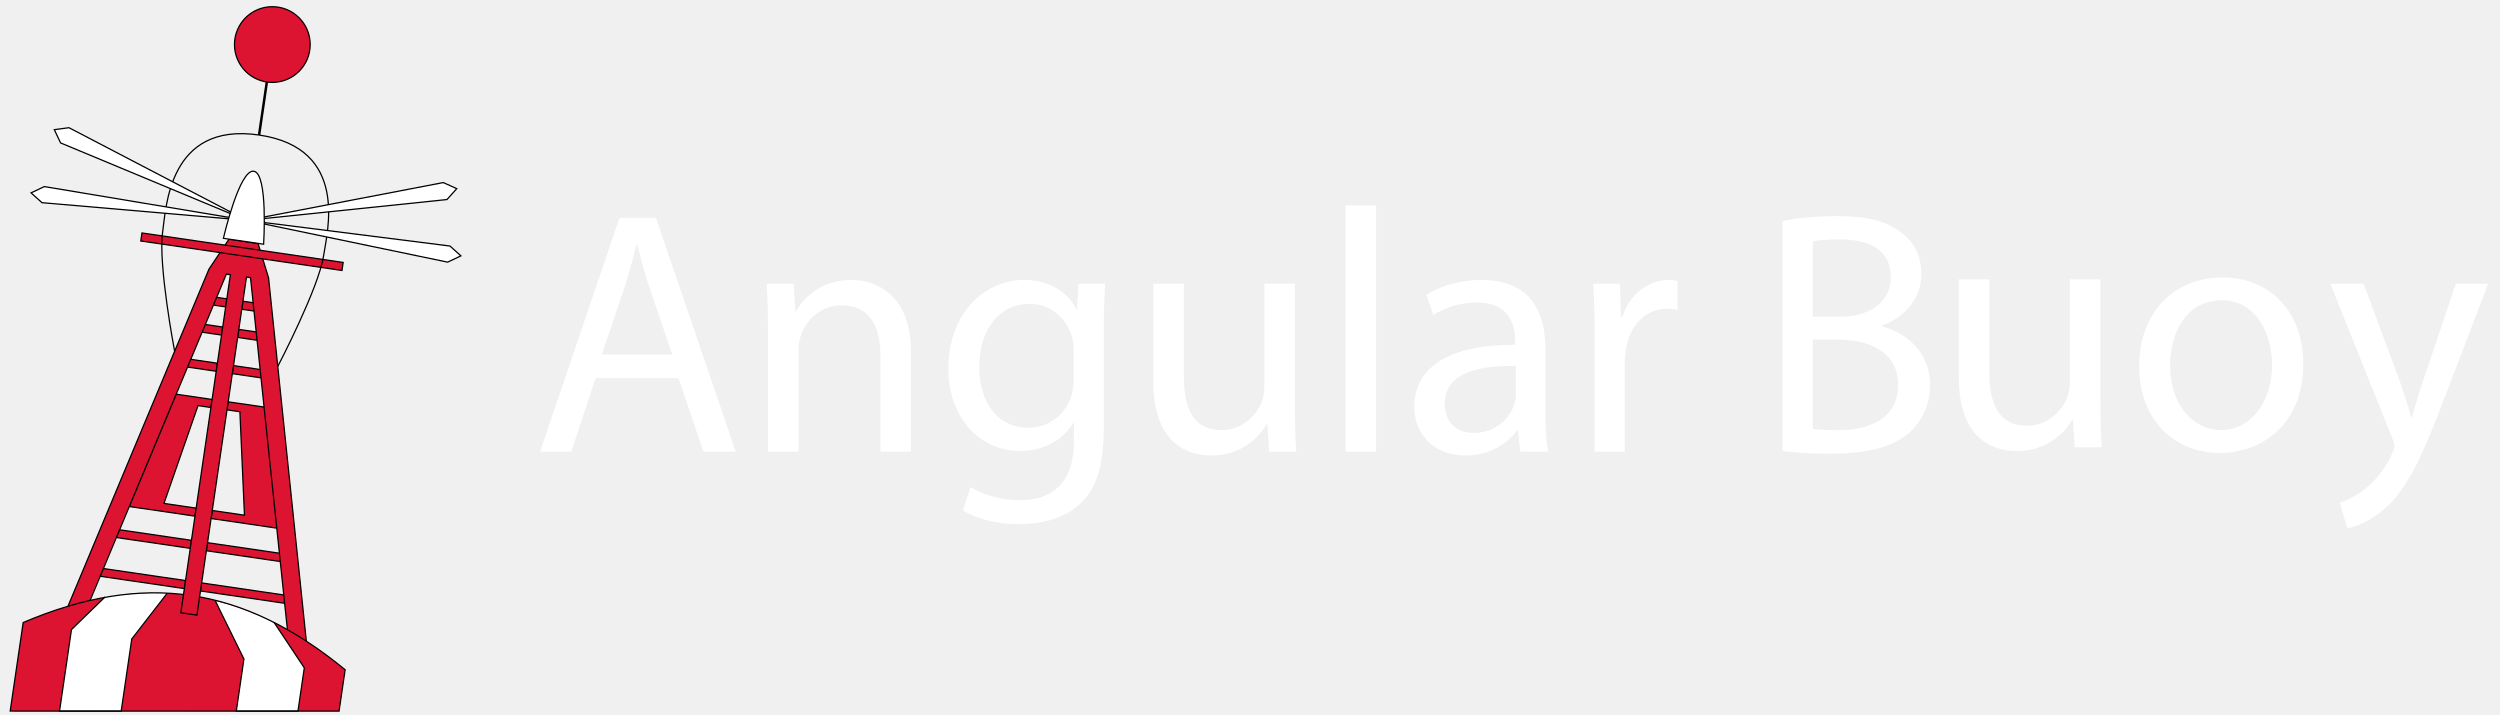
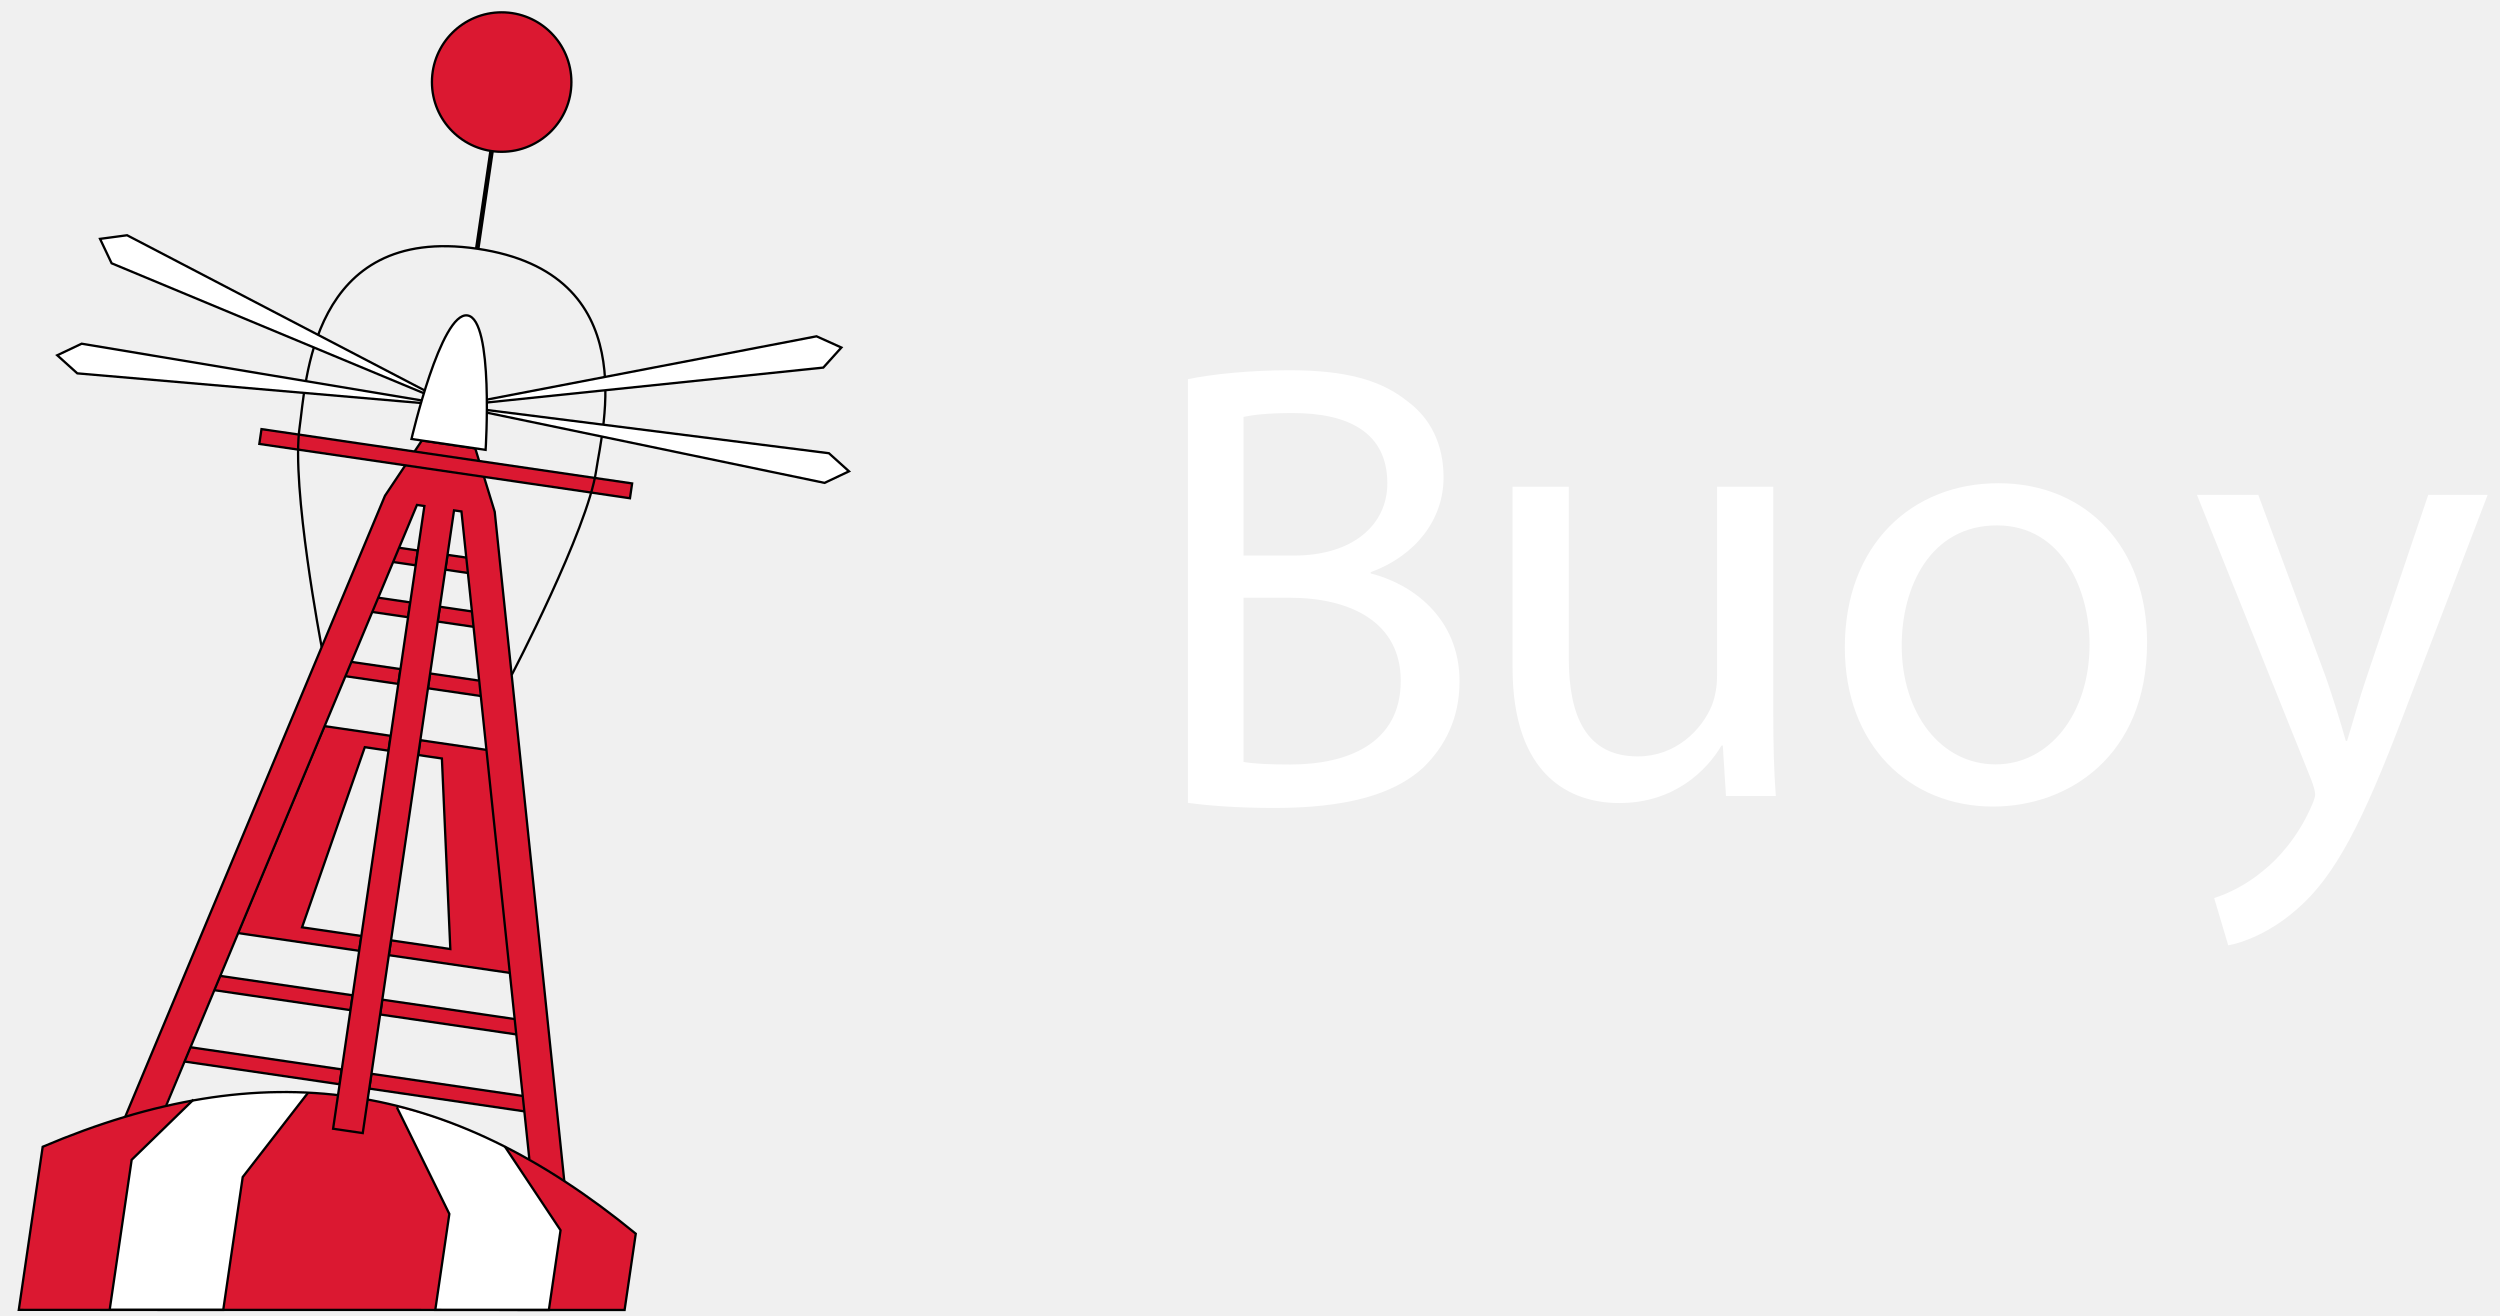
- <svg xmlns="http://www.w3.org/2000/svg" version="1.1" id="Layer_1" x="0px" y="0px" width="1984.25px" height="566.93px" viewBox="0 0 1984.25 566.93" enable-background="new 0 0 1984.25 566.93" xml:space="preserve">
-   <polygon fill="#DC1431" stroke="#000000" stroke-miterlimit="10" points="180.041,237.19 171.597,235.953 167.692,241.906   179.105,243.579 " />
-   <polygon fill="#DC1431" stroke="#000000" stroke-miterlimit="10" points="192.82,239.063 201.819,240.383 203.278,247.123   191.884,245.452 " />
-   <polygon fill="#DC1431" stroke="#000000" stroke-miterlimit="10" points="189.542,261.424 203.8,263.514 204.789,270.184   188.606,267.812 " />
-   <polyline fill="#DC1431" stroke="#000000" stroke-miterlimit="10" points="207.161,299.898 184.392,296.561 185.329,290.171   206.197,293.23 " />
-   <polygon fill="#DC1431" stroke="#000000" stroke-miterlimit="10" points="176.764,259.55 162.378,257.442 159.984,263.616   175.828,265.939 " />
-   <polygon fill="#DC1431" stroke="#000000" stroke-miterlimit="10" points="171.614,294.688 172.551,288.294 150.339,285.038   146.538,291.011 " />
-   <polyline fill="#DC1431" stroke="#000000" stroke-miterlimit="10" points="209.592,323.095 181.115,318.919 180.179,325.31   190.399,326.808 194.026,408.909 168.474,405.164 167.538,411.552 219.67,419.194 " />
-   <polygon fill="#DC1431" stroke="#000000" stroke-miterlimit="10" points="168.336,317.047 139.768,312.858 102.452,402.012   154.758,409.68 155.695,403.29 130.142,399.546 157.18,321.938 167.399,323.437 " />
-   <polyline fill="#DC1431" stroke="#000000" stroke-miterlimit="10" points="222.447,445.7 163.792,437.104 164.728,430.717   221.753,439.075 " />
-   <polygon fill="#DC1431" stroke="#000000" stroke-miterlimit="10" points="151.95,428.845 94.732,420.459 92.159,426.605   151.013,435.231 " />
-   <path fill="#DC1431" stroke="#000000" stroke-miterlimit="10" d="M160.046,462.658" />
-   <polyline fill="#DC1431" stroke="#000000" stroke-miterlimit="10" points="225.228,472.214 160.046,462.658 159.109,469.049   225.922,478.843 " />
-   <polygon fill="#DC1431" stroke="#000000" stroke-miterlimit="10" points="147.268,460.785 81.869,451.199 79.29,457.35   146.331,467.177 " />
-   <path id="fill" fill="#DC1431" d="M269.117,564.421l4.815-32.862c-81.211-66.562-159.833-78.086-255.537-37.455l-10.3,70.272  L269.117,564.421z" />
-   <path fill="#FFFFFF" d="M236.49,564.414l5.033-34.344l-24.064-36.155c0,0-26.323-12.707-46.475-16.847l22.627,45.979l-6.063,41.371  L236.49,564.414z" />
-   <path fill="#FFFFFF" d="M47.25,564.38l9.477-64.658l26.644-25.938c31.255-4.293,49.306-3.003,49.306-3.003l-28.095,36.369  l-8.395,57.271L47.25,564.38z" />
-   <polyline fill="none" stroke="#000000" stroke-miterlimit="10" points="217.458,493.915 241.523,530.071 236.49,564.414   187.549,564.406 193.611,523.049 170.984,477.069 " />
-   <path fill="#FFFFFF" stroke="#000000" stroke-miterlimit="10" d="M132.751,470.793l-28.17,36.357l-8.391,57.24l-48.939-0.01  l9.477-64.66l26.644-25.938" />
-   <polygon fill="#DC1431" points="156.301,488.213 195.596,220.124 198.844,220.6 228.076,499.386 243.135,508.896 213.158,220.51   204.766,193.177 181.767,189.806 165.884,213.58 54.04,480.973 71.142,476.633 179.706,217.564 182.856,217.987 143.522,486.341 " />
-   <path id="outer_x5F_frame_1_" fill="none" stroke="#000000" stroke-miterlimit="10" d="M269.117,564.421l4.815-32.862  c-81.211-66.562-159.835-78.086-255.537-37.455l-10.3,70.272L269.117,564.421z" />
-   <rect id="middle_x5F_leg_x5F_fix" x="145.562" y="469.829" transform="matrix(0.9894 0.145 -0.145 0.9894 70.1904 -17.0401)" fill="#DC1431" width="12.914" height="6.55" />
+ <svg xmlns="http://www.w3.org/2000/svg" version="1.1" id="Layer_1" x="0px" y="0px" width="1077.17px" height="566.93px" viewBox="0 0 1077.17 566.93" enable-background="new 0 0 1077.17 566.93" xml:space="preserve">
+   <polygon fill="#DB1831" stroke="#000000" stroke-miterlimit="10" points="180.041,237.189 171.597,235.953 167.691,241.905   179.104,243.579 " />
+   <polygon fill="#DB1831" stroke="#000000" stroke-miterlimit="10" points="192.819,239.062 201.818,240.383 203.277,247.123   191.884,245.452 " />
+   <polygon fill="#DB1831" stroke="#000000" stroke-miterlimit="10" points="189.542,261.424 203.8,263.514 204.789,270.184   188.605,267.812 " />
+   <polyline fill="#DB1831" stroke="#000000" stroke-miterlimit="10" points="207.161,299.897 184.392,296.561 185.329,290.171   206.196,293.229 " />
+   <polygon fill="#DB1831" stroke="#000000" stroke-miterlimit="10" points="176.764,259.55 162.378,257.441 159.983,263.616   175.828,265.938 " />
+   <polygon fill="#DB1831" stroke="#000000" stroke-miterlimit="10" points="171.613,294.688 172.551,288.294 150.339,285.038   146.538,291.011 " />
+   <polyline fill="#DB1831" stroke="#000000" stroke-miterlimit="10" points="209.592,323.095 181.115,318.919 180.179,325.31   190.398,326.808 194.025,408.909 168.474,405.164 167.538,411.552 219.67,419.193 " />
+   <polygon fill="#DB1831" stroke="#000000" stroke-miterlimit="10" points="168.336,317.047 139.768,312.857 102.452,402.012   154.758,409.68 155.694,403.29 130.142,399.546 157.18,321.938 167.398,323.437 " />
+   <polyline fill="#DB1831" stroke="#000000" stroke-miterlimit="10" points="222.446,445.699 163.792,437.104 164.728,430.717   221.753,439.074 " />
+   <polygon fill="#DB1831" stroke="#000000" stroke-miterlimit="10" points="151.95,428.845 94.731,420.459 92.159,426.604   151.013,435.23 " />
+   <path fill="#DB1831" stroke="#000000" stroke-miterlimit="10" d="M160.046,462.657" />
+   <polyline fill="#DB1831" stroke="#000000" stroke-miterlimit="10" points="225.228,472.214 160.046,462.657 159.108,469.049   225.922,478.843 " />
+   <polygon fill="#DB1831" stroke="#000000" stroke-miterlimit="10" points="147.268,460.784 81.869,451.198 79.29,457.35   146.331,467.177 " />
+   <path id="fill" fill="#DB1831" d="M269.117,564.421l4.814-32.862c-81.211-66.562-159.833-78.086-255.537-37.455l-10.3,70.272  L269.117,564.421z" />
+   <path fill="#FFFFFF" d="M236.49,564.413l5.032-34.344l-24.063-36.155c0,0-26.323-12.706-46.476-16.847l22.627,45.979l-6.062,41.37  L236.49,564.413z" />
+   <path fill="#FFFFFF" d="M47.25,564.38l9.477-64.658l26.645-25.938c31.255-4.293,49.306-3.003,49.306-3.003l-28.095,36.369  l-8.396,57.271L47.25,564.38z" />
+   <polyline fill="none" stroke="#000000" stroke-miterlimit="10" points="217.458,493.914 241.522,530.07 236.49,564.413   187.549,564.405 193.61,523.049 170.983,477.068 " />
+   <path fill="#FFFFFF" stroke="#000000" stroke-miterlimit="10" d="M132.751,470.793l-28.17,36.356l-8.392,57.24l-48.938-0.01  l9.477-64.66l26.645-25.938" />
+   <polygon fill="#DB1831" points="156.301,488.213 195.596,220.124 198.844,220.6 228.076,499.386 243.135,508.896 213.158,220.51   204.766,193.177 181.767,189.806 165.884,213.58 54.04,480.973 71.142,476.633 179.706,217.563 182.855,217.986 143.521,486.341 " />
+   <path id="outer_x5F_frame_1_" fill="none" stroke="#000000" stroke-miterlimit="10" d="M269.117,564.421l4.814-32.862  c-81.211-66.562-159.835-78.086-255.537-37.455l-10.3,70.272L269.117,564.421z" />
+   <rect id="middle_x5F_leg_x5F_fix" x="145.541" y="469.816" transform="matrix(-0.9894 -0.145 0.145 -0.9894 233.8068 963.2197)" fill="#DB1831" width="12.914" height="6.55" />
  <polyline fill="none" stroke="#000000" stroke-miterlimit="10" points="243.135,508.896 213.158,220.51 204.766,193.177   181.767,189.806 165.884,213.58 54.04,480.973 " />
-   <polyline fill="none" stroke="#000000" stroke-miterlimit="10" points="71.559,476.443 179.657,217.557 182.851,218.025   143.522,486.341 156.301,488.213 195.629,219.898 198.822,220.367 228.076,499.386 " />
-   <rect x="111.343" y="196.557" transform="matrix(-0.9894 -0.145 0.145 -0.9894 353.0989 425.3061)" fill="#DC1431" stroke="#000000" stroke-miterlimit="10" width="161.412" height="6.455" />
-   <polygon fill="none" points="174.234,236.623 176.856,237.007 175.919,243.4 171.549,242.759 " />
-   <circle fill="#DC1431" stroke="#000000" stroke-miterlimit="10" cx="216.152" cy="35.356" r="30.045" />
+   <polyline fill="none" stroke="#000000" stroke-miterlimit="10" points="71.559,476.442 179.657,217.557 182.851,218.024   143.521,486.341 156.301,488.213 195.629,219.897 198.821,220.367 228.076,499.386 " />
+   <rect x="111.351" y="196.564" transform="matrix(0.9894 0.145 -0.145 0.9894 30.9999 -25.7367)" fill="#DB1831" stroke="#000000" stroke-miterlimit="10" width="161.407" height="6.455" />
+   <polygon fill="none" points="174.233,236.623 176.855,237.007 175.919,243.399 171.549,242.759 " />
+   <circle fill="#DB1831" stroke="#000000" stroke-miterlimit="10" cx="216.151" cy="35.355" r="30.045" />
  <line fill="none" stroke="#000000" stroke-width="2" stroke-miterlimit="10" x1="205.626" y1="107.164" x2="211.794" y2="65.085" />
-   <path fill="none" stroke="#000000" stroke-miterlimit="10" d="M220.471,290.8c0,0,32.654-62.474,36.4-88.028  c2.715-18.525,20.752-85.055-51.244-95.607c-71.998-10.554-73.812,58.354-76.526,76.88c-3.746,25.554,9.503,94.756,9.503,94.756" />
-   <polygon fill="#FFFFFF" stroke="#000000" stroke-miterlimit="10" points="195.701,174.881 355.284,208.061 365.804,203.078   357.157,195.284 " />
-   <polygon fill="#FFFFFF" stroke="#000000" stroke-miterlimit="10" points="195.701,174.881 354.735,158.385 362.529,149.738   351.816,144.905 " />
-   <polygon fill="#FFFFFF" stroke="#000000" stroke-miterlimit="10" points="195.701,174.881 54.754,101.363 43.106,102.919   48.09,113.438 " />
+   <path fill="none" stroke="#000000" stroke-miterlimit="10" d="M220.471,290.8c0,0,32.654-62.474,36.4-88.028  c2.715-18.524,20.752-85.055-51.244-95.606c-71.998-10.555-73.812,58.354-76.526,76.88c-3.746,25.554,9.503,94.756,9.503,94.756" />
+   <polygon fill="#FFFFFF" stroke="#000000" stroke-miterlimit="10" points="195.701,174.881 355.283,208.061 365.804,203.078   357.156,195.284 " />
+   <polygon fill="#FFFFFF" stroke="#000000" stroke-miterlimit="10" points="195.701,174.881 354.734,158.385 362.528,149.737   351.815,144.904 " />
+   <polygon fill="#FFFFFF" stroke="#000000" stroke-miterlimit="10" points="195.701,174.881 54.754,101.362 43.105,102.919   48.09,113.438 " />
  <polygon fill="#FFFFFF" stroke="#000000" stroke-miterlimit="10" points="195.701,174.881 35.18,148.089 24.661,153.075   33.307,160.867 " />
-   <path fill="#FFFFFF" stroke="#000000" stroke-miterlimit="10" d="M209.238,193.833c0,0,3.613-56.244-7.824-57.921  c-11.44-1.678-24.119,53.238-24.119,53.238L209.238,193.833z" />
-   <g>
-     <path fill="#FFFFFF" d="M472.709,300.102l-19.272,58.37h-24.78l63.05-185.572h28.909l63.326,185.572h-25.604l-19.824-58.37H472.709   z M533.557,281.379l-18.171-53.414c-4.131-12.114-6.884-23.127-9.638-33.865h-0.551c-2.754,11.013-5.782,22.301-9.36,33.59   l-18.173,53.689H533.557z" />
-     <path fill="#FFFFFF" d="M609.546,261.281c0-13.767-0.275-25.055-1.103-36.067h21.478l1.376,22.025h0.551   c6.607-12.664,22.025-25.055,44.053-25.055c18.447,0,47.081,11.013,47.081,56.718v79.57h-24.229v-76.817   c0-21.476-7.984-39.371-30.837-39.371c-15.97,0-28.359,11.288-32.489,24.779c-1.102,3.028-1.651,7.158-1.651,11.288v80.121h-24.229   L609.546,261.281L609.546,261.281z" />
-     <path fill="#FFFFFF" d="M877.16,225.212c-0.551,9.637-1.102,20.375-1.102,36.619v77.366c0,30.562-6.058,49.284-18.998,60.85   c-12.94,12.114-31.663,15.969-48.458,15.969c-15.969,0-33.59-3.854-44.328-11.014l6.058-18.446   c8.812,5.506,22.577,10.462,39.098,10.462c24.779,0,42.951-12.939,42.951-46.53V335.62h-0.552   c-7.434,12.39-21.751,22.302-42.399,22.302c-33.039,0-56.719-28.083-56.719-64.979c0-45.153,29.461-70.759,60.021-70.759   c23.128,0,35.793,12.114,41.575,23.127h0.551l1.101-20.099L877.16,225.212L877.16,225.212z M852.105,277.8   c0-4.13-0.275-7.709-1.376-11.013c-4.405-14.042-16.245-25.606-33.866-25.606c-23.127,0-39.646,19.548-39.646,50.385   c0,26.156,13.216,47.907,39.372,47.907c14.867,0,28.358-9.361,33.591-24.779c1.376-4.13,1.927-8.811,1.927-12.939L852.105,277.8   L852.105,277.8z" />
-     <path fill="#FFFFFF" d="M1027.759,322.128c0,13.767,0.274,25.881,1.102,36.344h-21.476l-1.377-21.751h-0.551   c-6.332,10.738-20.375,24.779-44.054,24.779c-20.925,0-45.979-11.563-45.979-58.369v-77.918h24.229V299   c0,25.331,7.71,42.4,29.736,42.4c16.244,0,27.532-11.289,31.938-22.025c1.378-3.579,2.203-7.984,2.203-12.391v-81.772h24.229   L1027.759,322.128L1027.759,322.128z" />
-     <path fill="#FFFFFF" d="M1067.951,162.988h24.229v195.483h-24.229V162.988z" />
-     <path fill="#FFFFFF" d="M1206.715,358.472l-1.929-16.795h-0.825c-7.435,10.462-21.752,19.823-40.748,19.823   c-26.982,0-40.75-18.997-40.75-38.271c0-32.214,28.635-49.834,80.121-49.559v-2.753c0-11.015-3.028-30.837-30.285-30.837   c-12.392,0-25.332,3.854-34.692,9.912l-5.506-15.97c11.013-7.158,26.98-11.839,43.776-11.839c40.748,0,50.66,27.809,50.66,54.517   v49.833c0,11.563,0.551,22.853,2.203,31.938L1206.715,358.472L1206.715,358.472z M1203.135,290.465   c-26.433-0.55-56.442,4.131-56.442,30.012c0,15.693,10.463,23.127,22.854,23.127c17.346,0,28.358-11.013,32.214-22.302   c0.826-2.478,1.376-5.23,1.376-7.709L1203.135,290.465L1203.135,290.465z" />
-     <path fill="#FFFFFF" d="M1265.63,266.788c0-15.694-0.274-29.186-1.102-41.575h21.2l0.826,26.156h1.101   c6.059-17.896,20.65-29.186,36.896-29.186c2.753,0,4.681,0.275,6.883,0.826v22.852c-2.479-0.551-4.955-0.825-8.26-0.825   c-17.07,0-29.186,12.939-32.488,31.111c-0.551,3.305-1.102,7.158-1.102,11.288v71.035h-23.954V266.788z" />
-     <path fill="#FFFFFF" d="M1414.852,175.378c10.463-2.203,26.982-3.854,43.777-3.854c23.953,0,39.371,4.13,50.937,13.491   c9.637,7.159,15.418,18.171,15.418,32.764c0,17.896-11.839,33.591-31.388,40.749v0.552c17.621,4.404,38.271,18.997,38.271,46.529   c0,15.97-6.333,28.084-15.693,37.17c-12.94,11.84-33.865,17.347-64.151,17.347c-16.52,0-29.186-1.103-37.17-2.203V175.378   L1414.852,175.378z M1438.806,251.369h21.751c25.33,0,40.198-13.216,40.198-31.112c0-21.751-16.521-30.287-40.749-30.287   c-11.015,0-17.347,0.826-21.2,1.652V251.369z M1438.806,340.3c4.681,0.826,11.562,1.102,20.099,1.102   c24.78,0,47.632-9.086,47.632-36.067c0-25.33-21.751-35.792-47.906-35.792h-19.823L1438.806,340.3L1438.806,340.3z" />
-     <path fill="#FFFFFF" d="M1828.109,288.761c0,49.284-34.141,70.761-66.354,70.761c-36.068,0-63.876-26.433-63.876-68.558   c0-44.604,29.185-70.76,66.078-70.76C1802.229,220.205,1828.109,248.012,1828.109,288.761z M1722.383,290.138   c0,29.185,16.795,51.212,40.474,51.212c23.128,0,40.474-21.753,40.474-51.763c0-22.578-11.288-51.21-39.923-51.21   C1734.772,238.377,1722.383,264.808,1722.383,290.138z" />
-     <path fill="#FFFFFF" d="M1667.047,318.635c0,13.767,0.274,25.881,1.102,36.344h-21.476l-1.377-21.751h-0.552   c-6.332,10.738-20.373,24.779-44.053,24.779c-20.925,0-45.979-11.563-45.979-58.369V221.72h24.229v73.788   c0,25.331,7.709,42.401,29.735,42.401c16.245,0,27.533-11.289,31.938-22.026c1.377-3.579,2.203-7.984,2.203-12.39V221.72h24.229   V318.635L1667.047,318.635z" />
-     <path fill="#FFFFFF" d="M1876.012,225.212l29.186,78.744c3.028,8.811,6.332,19.272,8.535,27.258h0.551   c2.479-7.984,5.231-18.172,8.535-27.809l26.433-78.193h25.604l-36.344,94.989c-17.346,45.703-29.186,69.106-45.704,83.425   c-11.84,10.462-23.679,14.592-29.736,15.692l-6.057-20.374c6.057-1.928,14.042-5.781,21.2-11.84   c6.606-5.229,14.868-14.592,20.374-26.98c1.102-2.479,1.928-4.405,1.928-5.782s-0.551-3.304-1.652-6.333l-49.284-122.796   L1876.012,225.212L1876.012,225.212z" />
-   </g>
+   <path fill="#FFFFFF" stroke="#000000" stroke-miterlimit="10" d="M209.237,193.833c0,0,3.613-56.244-7.823-57.921  c-11.44-1.679-24.119,53.237-24.119,53.237L209.237,193.833z" />
+   <path fill="#FFFFFF" d="M511.852,163.378c10.463-2.203,26.982-3.854,43.777-3.854c23.953,0,39.371,4.13,50.937,13.491  c9.637,7.159,15.418,18.171,15.418,32.764c0,17.896-11.839,33.592-31.388,40.749v0.553c17.621,4.403,38.271,18.997,38.271,46.528  c0,15.971-6.333,28.084-15.692,37.17c-12.94,11.841-33.865,17.348-64.151,17.348c-16.521,0-29.187-1.104-37.17-2.203  L511.852,163.378L511.852,163.378z M535.806,239.369h21.751c25.33,0,40.198-13.217,40.198-31.112  c0-21.751-16.521-30.287-40.749-30.287c-11.016,0-17.348,0.826-21.2,1.652V239.369z M535.806,328.3  c4.681,0.826,11.562,1.102,20.099,1.102c24.78,0,47.632-9.086,47.632-36.066c0-25.33-21.751-35.792-47.905-35.792h-19.823  L535.806,328.3L535.806,328.3z" />
+   <path fill="#FFFFFF" d="M925.108,276.761c0,49.284-34.141,70.761-66.354,70.761c-36.068,0-63.876-26.433-63.876-68.558  c0-44.604,29.185-70.76,66.078-70.76C899.229,208.205,925.108,236.012,925.108,276.761z M819.383,278.138  c0,29.185,16.795,51.212,40.474,51.212c23.128,0,40.474-21.753,40.474-51.763c0-22.578-11.287-51.21-39.923-51.21  S819.383,252.808,819.383,278.138z" />
+   <path fill="#FFFFFF" d="M764.047,306.635c0,13.767,0.273,25.881,1.102,36.344h-21.476l-1.377-21.751h-0.552  c-6.332,10.738-20.373,24.779-44.054,24.779c-20.925,0-45.979-11.563-45.979-58.369V209.72h24.229v73.788  c0,25.331,7.709,42.401,29.735,42.401c16.245,0,27.533-11.289,31.938-22.026c1.377-3.579,2.203-7.984,2.203-12.39V209.72h24.229  L764.047,306.635L764.047,306.635z" />
+   <path fill="#FFFFFF" d="M973.012,213.212l29.186,78.744c3.028,8.811,6.332,19.271,8.535,27.258h0.551  c2.479-7.984,5.231-18.172,8.535-27.81l26.434-78.192h25.604l-36.344,94.989c-17.346,45.702-29.187,69.105-45.704,83.425  c-11.84,10.462-23.679,14.592-29.736,15.691l-6.057-20.374c6.057-1.928,14.042-5.78,21.2-11.84  c6.605-5.229,14.868-14.592,20.374-26.979c1.102-2.479,1.928-4.405,1.928-5.782s-0.551-3.304-1.652-6.333L946.58,213.213  L973.012,213.212L973.012,213.212z" />
</svg>
